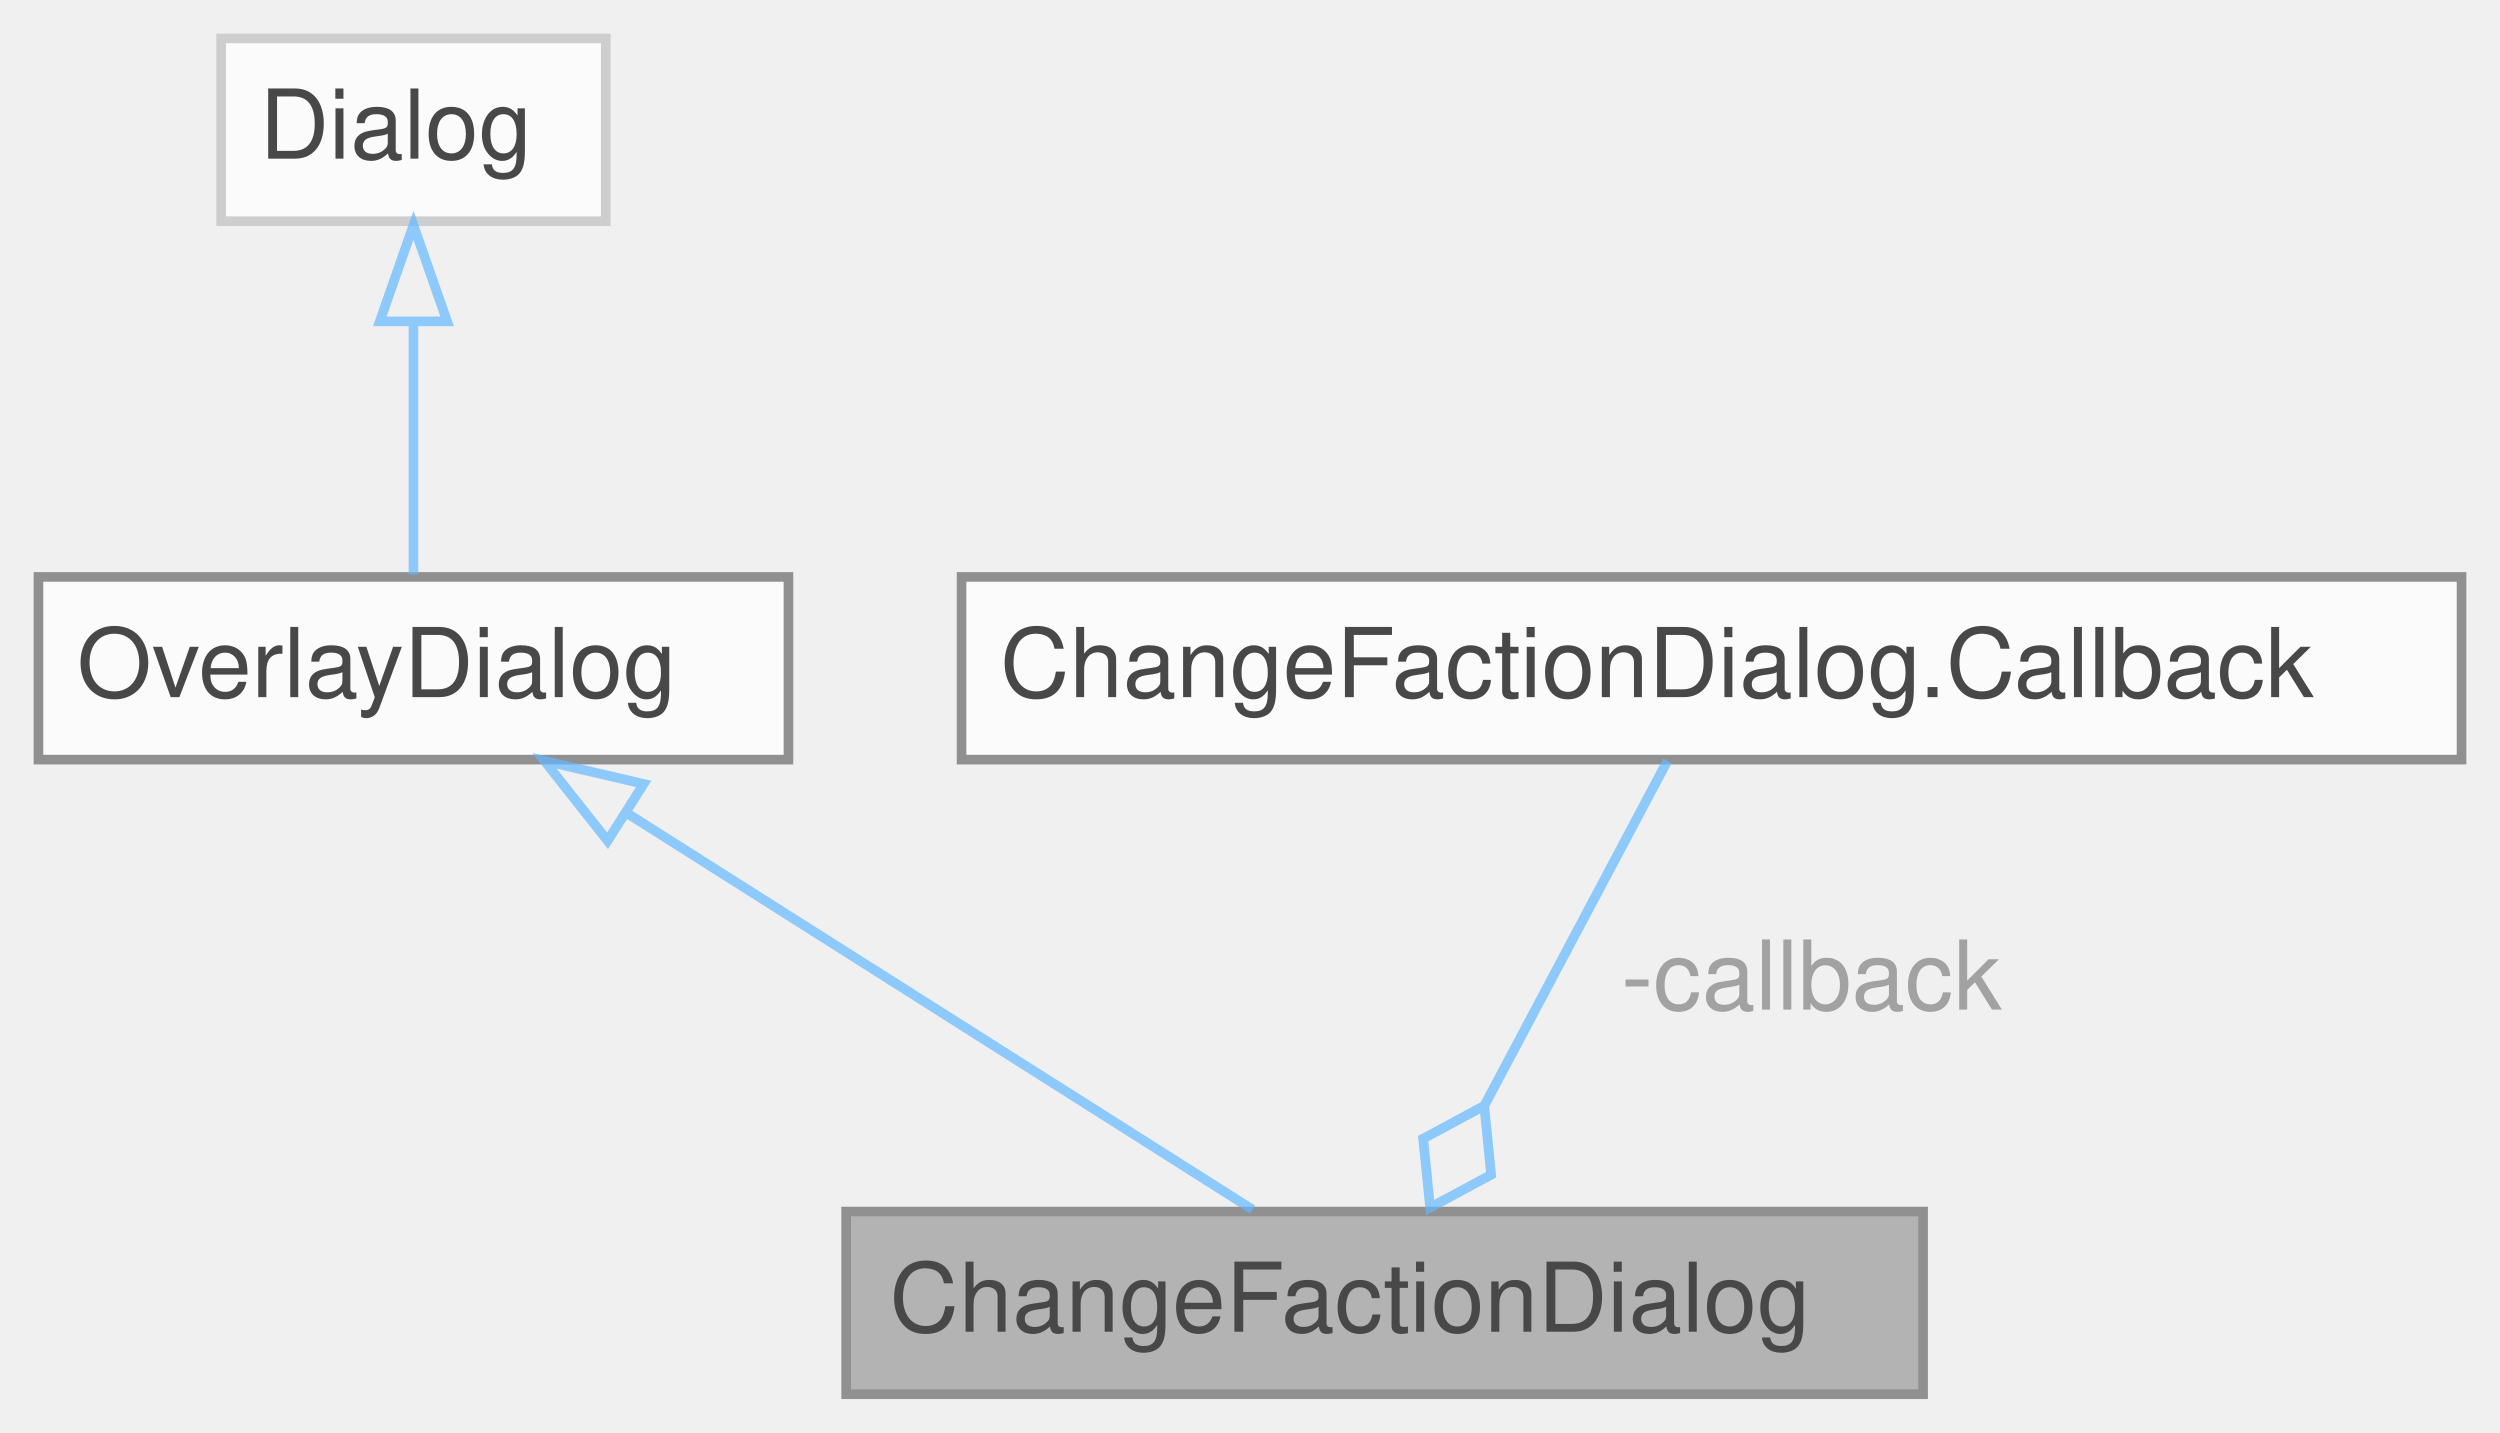
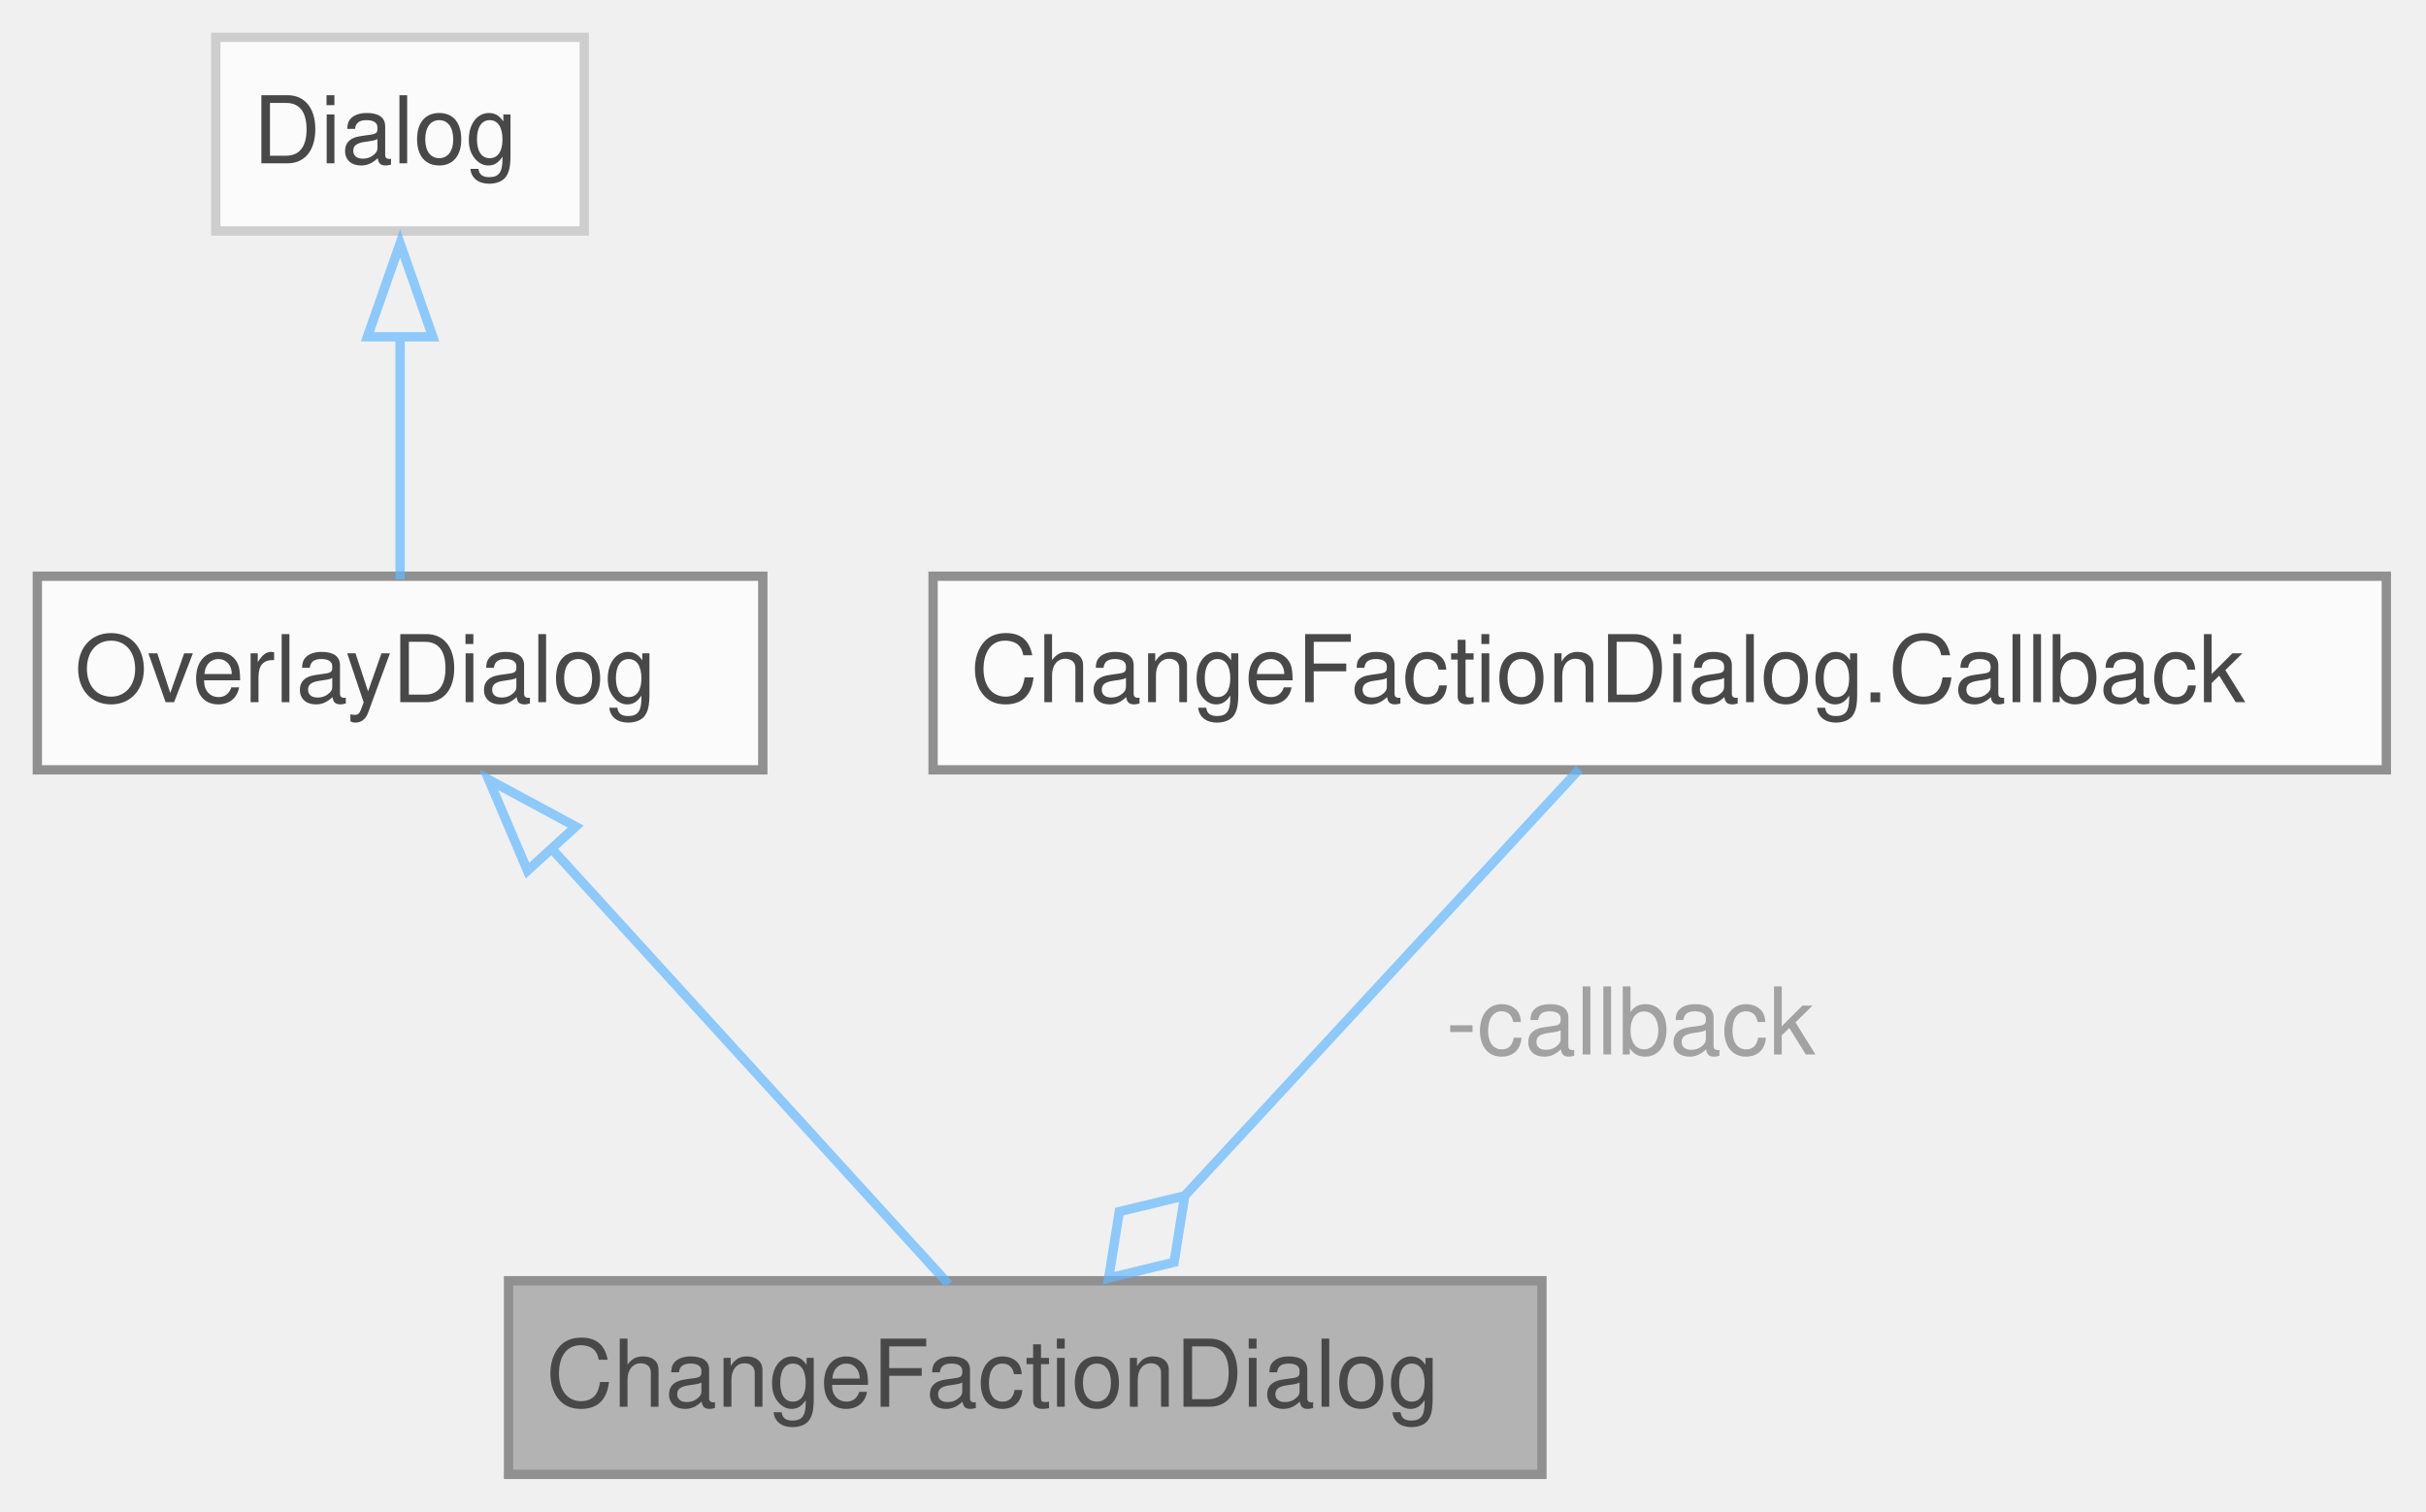
- <svg xmlns="http://www.w3.org/2000/svg" xmlns:xlink="http://www.w3.org/1999/xlink" width="260pt" height="149pt" viewBox="0.00 0.00 260.00 149.00">
+ <svg xmlns="http://www.w3.org/2000/svg" xmlns:xlink="http://www.w3.org/1999/xlink" width="260pt" height="162pt" viewBox="0.00 0.00 260.00 162.00">
  <svg id="main" version="1.1" xml:space="preserve">
    <style type="text/css">
.node, .edge {opacity: 0.7;}
.node.selected, .edge.selected {opacity: 1;}
.edge:hover path { stroke: red; }
.edge:hover polygon { stroke: red; fill: red; }
</style>
    <svg id="graph" class="graph">
-       <g id="graph0" class="graph" transform="scale(1 1) rotate(0) translate(4 145)">
+       <g id="graph0" class="graph" transform="scale(1 1) rotate(0) translate(4 158)">
        <g id="Node000001" class="node">
          <g id="a_Node000001">
            <a xlink:title="An OverlayDialog class used to change the faction design.">
-               <polygon fill="#999999" stroke="transparent" points="196,-19 84,-19 84,0 196,0 196,-19" />
-               <text text-anchor="start" x="88.5" y="-6.5" font-family="Helvetica,sans-Serif" font-size="10.00">ChangeFactionDialog</text>
-               <polygon fill="none" stroke="#666666" points="84,0 84,-19 196,-19 196,0 84,0" />
+               <polygon fill="#999999" stroke="none" points="161.25,-20.75 50.5,-20.75 50.5,0 161.25,0 161.25,-20.75" />
+               <text xml:space="preserve" text-anchor="start" x="54.5" y="-7.25" font-family="Helvetica,sans-Serif" font-size="10.00">ChangeFactionDialog</text>
+               <polygon fill="none" stroke="#666666" points="50.5,0 50.5,-20.75 161.25,-20.75 161.25,0 50.5,0" />
            </a>
          </g>
        </g>
        <g id="Node000002" class="node">
          <g id="a_Node000002">
            <a xlink:href="classcom_1_1peternaggschga_1_1gwent_1_1ui_1_1dialogs_1_1OverlayDialog.xhtml" target="_top" xlink:title="A Dialog class which is used for popups that are shown on top of the calling Activity.">
-               <polygon fill="white" stroke="transparent" points="78,-85 0,-85 0,-66 78,-66 78,-85" />
-               <text text-anchor="start" x="4" y="-72.5" font-family="Helvetica,sans-Serif" font-size="10.00">OverlayDialog</text>
-               <polygon fill="none" stroke="#666666" points="0,-66 0,-85 78,-85 78,-66 0,-66" />
+               <polygon fill="white" stroke="none" points="77.75,-96.25 0,-96.25 0,-75.5 77.75,-75.5 77.75,-96.25" />
+               <text xml:space="preserve" text-anchor="start" x="4" y="-82.75" font-family="Helvetica,sans-Serif" font-size="10.00">OverlayDialog</text>
+               <polygon fill="none" stroke="#666666" points="0,-75.5 0,-96.25 77.75,-96.25 77.75,-75.5 0,-75.5" />
            </a>
          </g>
        </g>
        <g id="edge1_Node000001_Node000002" class="edge">
          <g id="a_edge1_Node000001_Node000002">
            <a xlink:title=" ">
-               <path fill="none" stroke="#63b8ff" d="M61.33,-60.35C81.19,-47.77 109.58,-29.78 126.27,-19.2" />
-               <polygon fill="none" stroke="#63b8ff" points="59.19,-57.56 52.62,-65.87 62.94,-63.47 59.19,-57.56" />
+               <path fill="none" stroke="#63b8ff" d="M54.95,-67.24C68.41,-52.47 87.08,-32 97.67,-20.38" />
+               <polygon fill="none" stroke="#63b8ff" points="52.53,-64.7 48.38,-74.45 57.7,-69.42 52.53,-64.7" />
            </a>
          </g>
        </g>
        <g id="Node000003" class="node">
          <g id="a_Node000003">
            <a xlink:title=" ">
-               <polygon fill="white" stroke="transparent" points="59,-141 19,-141 19,-122 59,-122 59,-141" />
-               <text text-anchor="start" x="23" y="-128.5" font-family="Helvetica,sans-Serif" font-size="10.00">Dialog</text>
-               <polygon fill="none" stroke="#bfbfbf" points="19,-122 19,-141 59,-141 59,-122 19,-122" />
+               <polygon fill="white" stroke="none" points="58.62,-154 19.12,-154 19.12,-133.25 58.62,-133.25 58.62,-154" />
+               <text xml:space="preserve" text-anchor="start" x="23.12" y="-140.5" font-family="Helvetica,sans-Serif" font-size="10.00">Dialog</text>
+               <polygon fill="none" stroke="#bfbfbf" points="19.12,-133.25 19.12,-154 58.62,-154 58.62,-133.25 19.12,-133.25" />
            </a>
          </g>
        </g>
        <g id="edge2_Node000002_Node000003" class="edge">
          <g id="a_edge2_Node000002_Node000003">
            <a xlink:title=" ">
-               <path fill="none" stroke="#63b8ff" d="M39,-111.3C39,-102.41 39,-92.28 39,-85.25" />
-               <polygon fill="none" stroke="#63b8ff" points="35.5,-111.58 39,-121.58 42.5,-111.58 35.5,-111.58" />
+               <path fill="none" stroke="#63b8ff" d="M38.88,-122.19C38.88,-113.16 38.88,-103 38.88,-95.91" />
+               <polygon fill="none" stroke="#63b8ff" points="35.38,-121.91 38.88,-131.91 42.38,-121.91 35.38,-121.91" />
            </a>
          </g>
        </g>
        <g id="Node000004" class="node">
          <g id="a_Node000004">
            <a xlink:href="interfacecom_1_1peternaggschga_1_1gwent_1_1ui_1_1dialogs_1_1ChangeFactionDialog_1_1Callback.xhtml" target="_top" xlink:title="An interface used for propagating a selected theme back to the creator of a ChangeFactionDialog.">
-               <polygon fill="white" stroke="transparent" points="252,-85 96,-85 96,-66 252,-66 252,-85" />
-               <text text-anchor="start" x="100" y="-72.5" font-family="Helvetica,sans-Serif" font-size="10.00">ChangeFactionDialog.Callback</text>
-               <polygon fill="none" stroke="#666666" points="96,-66 96,-85 252,-85 252,-66 96,-66" />
+               <polygon fill="white" stroke="none" points="251.75,-96.25 96,-96.25 96,-75.5 251.75,-75.5 251.75,-96.25" />
+               <text xml:space="preserve" text-anchor="start" x="100" y="-82.75" font-family="Helvetica,sans-Serif" font-size="10.00">ChangeFactionDialog.Callback</text>
+               <polygon fill="none" stroke="#666666" points="96,-75.5 96,-96.25 251.75,-96.25 251.75,-75.5 96,-75.5" />
            </a>
          </g>
        </g>
        <g id="edge3_Node000001_Node000004" class="edge">
          <g id="a_edge3_Node000001_Node000004">
            <a xlink:title=" ">
-               <path fill="none" stroke="#63b8ff" d="M169.41,-65.87C164.57,-56.76 156.78,-42.09 150.44,-30.14" />
-               <polygon fill="none" stroke="#63b8ff" points="150.36,-30 144.01,-26.58 144.73,-19.41 151.08,-22.83 150.36,-30" />
+               <path fill="none" stroke="#63b8ff" d="M165.26,-75.57C154.68,-64.13 136.47,-44.45 123,-29.89" />
+               <polygon fill="none" stroke="#63b8ff" points="122.97,-29.85 115.96,-28.16 114.82,-21.04 121.83,-22.73 122.97,-29.85" />
            </a>
          </g>
-           <text text-anchor="middle" x="183" y="-40" font-family="Helvetica,sans-Serif" font-size="10.00" fill="grey"> -callback</text>
+           <text xml:space="preserve" text-anchor="start" x="150.97" y="-45" font-family="Helvetica,sans-Serif" font-size="10.00" fill="grey">-callback</text>
        </g>
      </g>
    </svg>
  </svg>
  <style type="text/css">

[data-mouse-over-selected='false'] { opacity: 0.7; }
[data-mouse-over-selected='true']  { opacity: 1.0; }

</style>
</svg>
